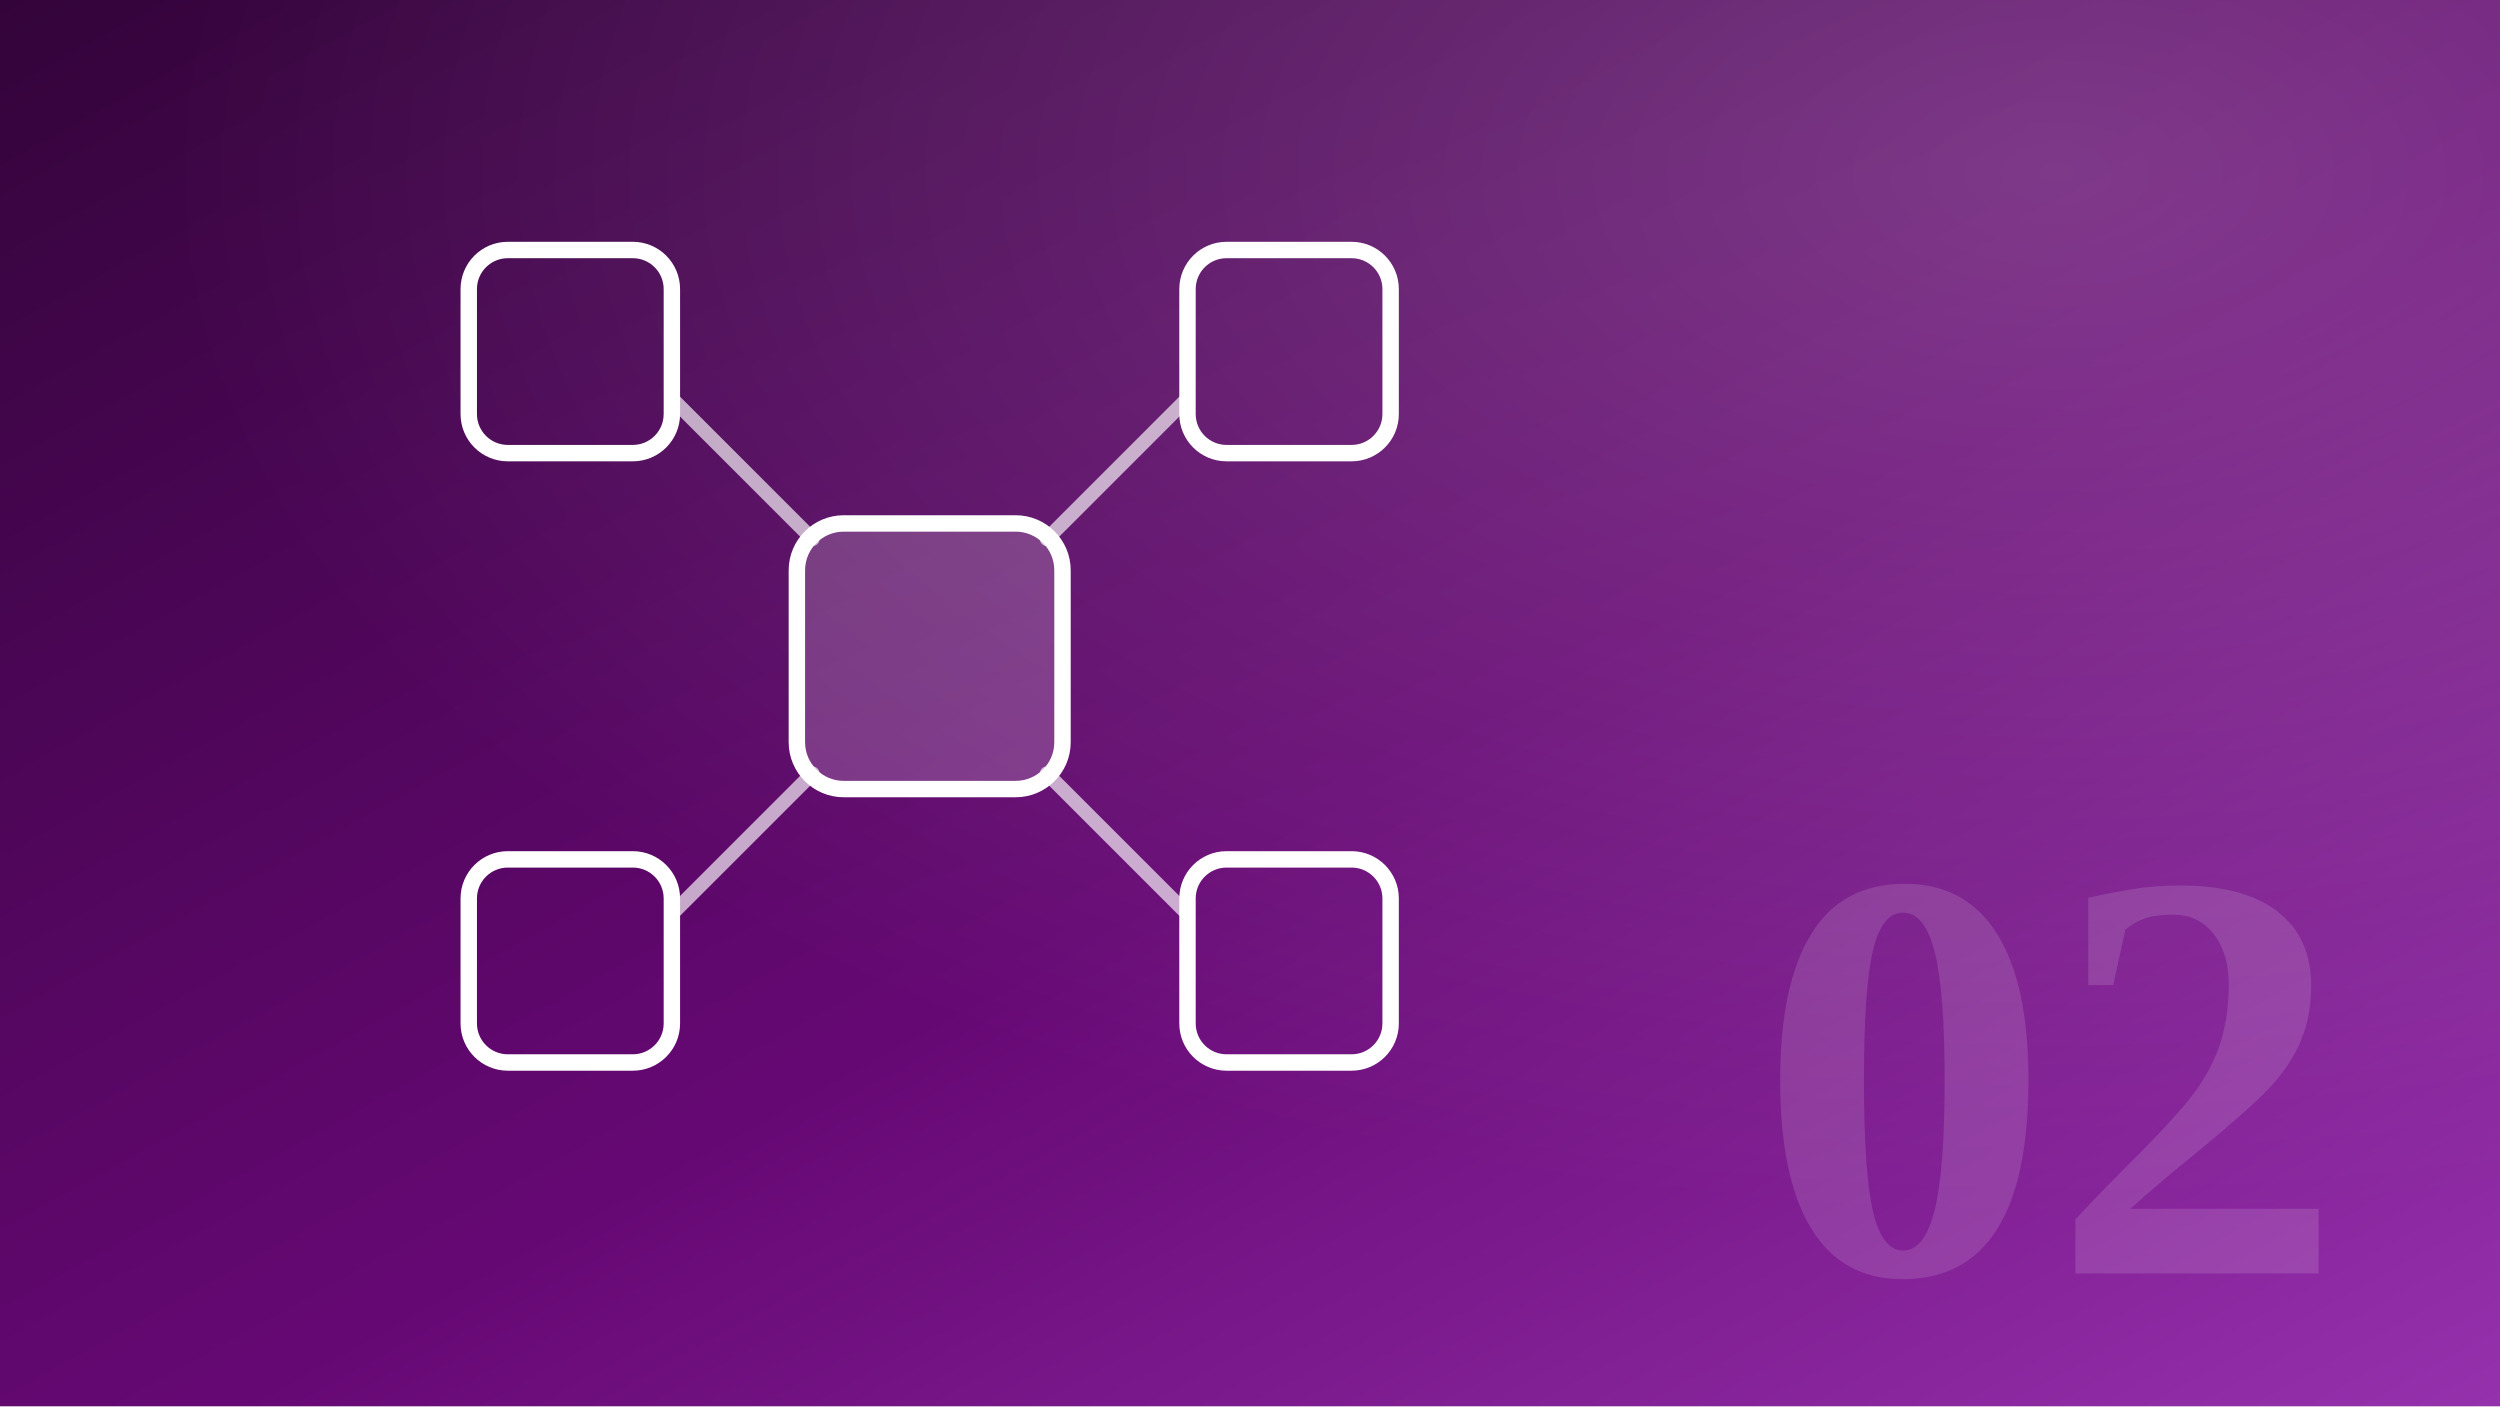
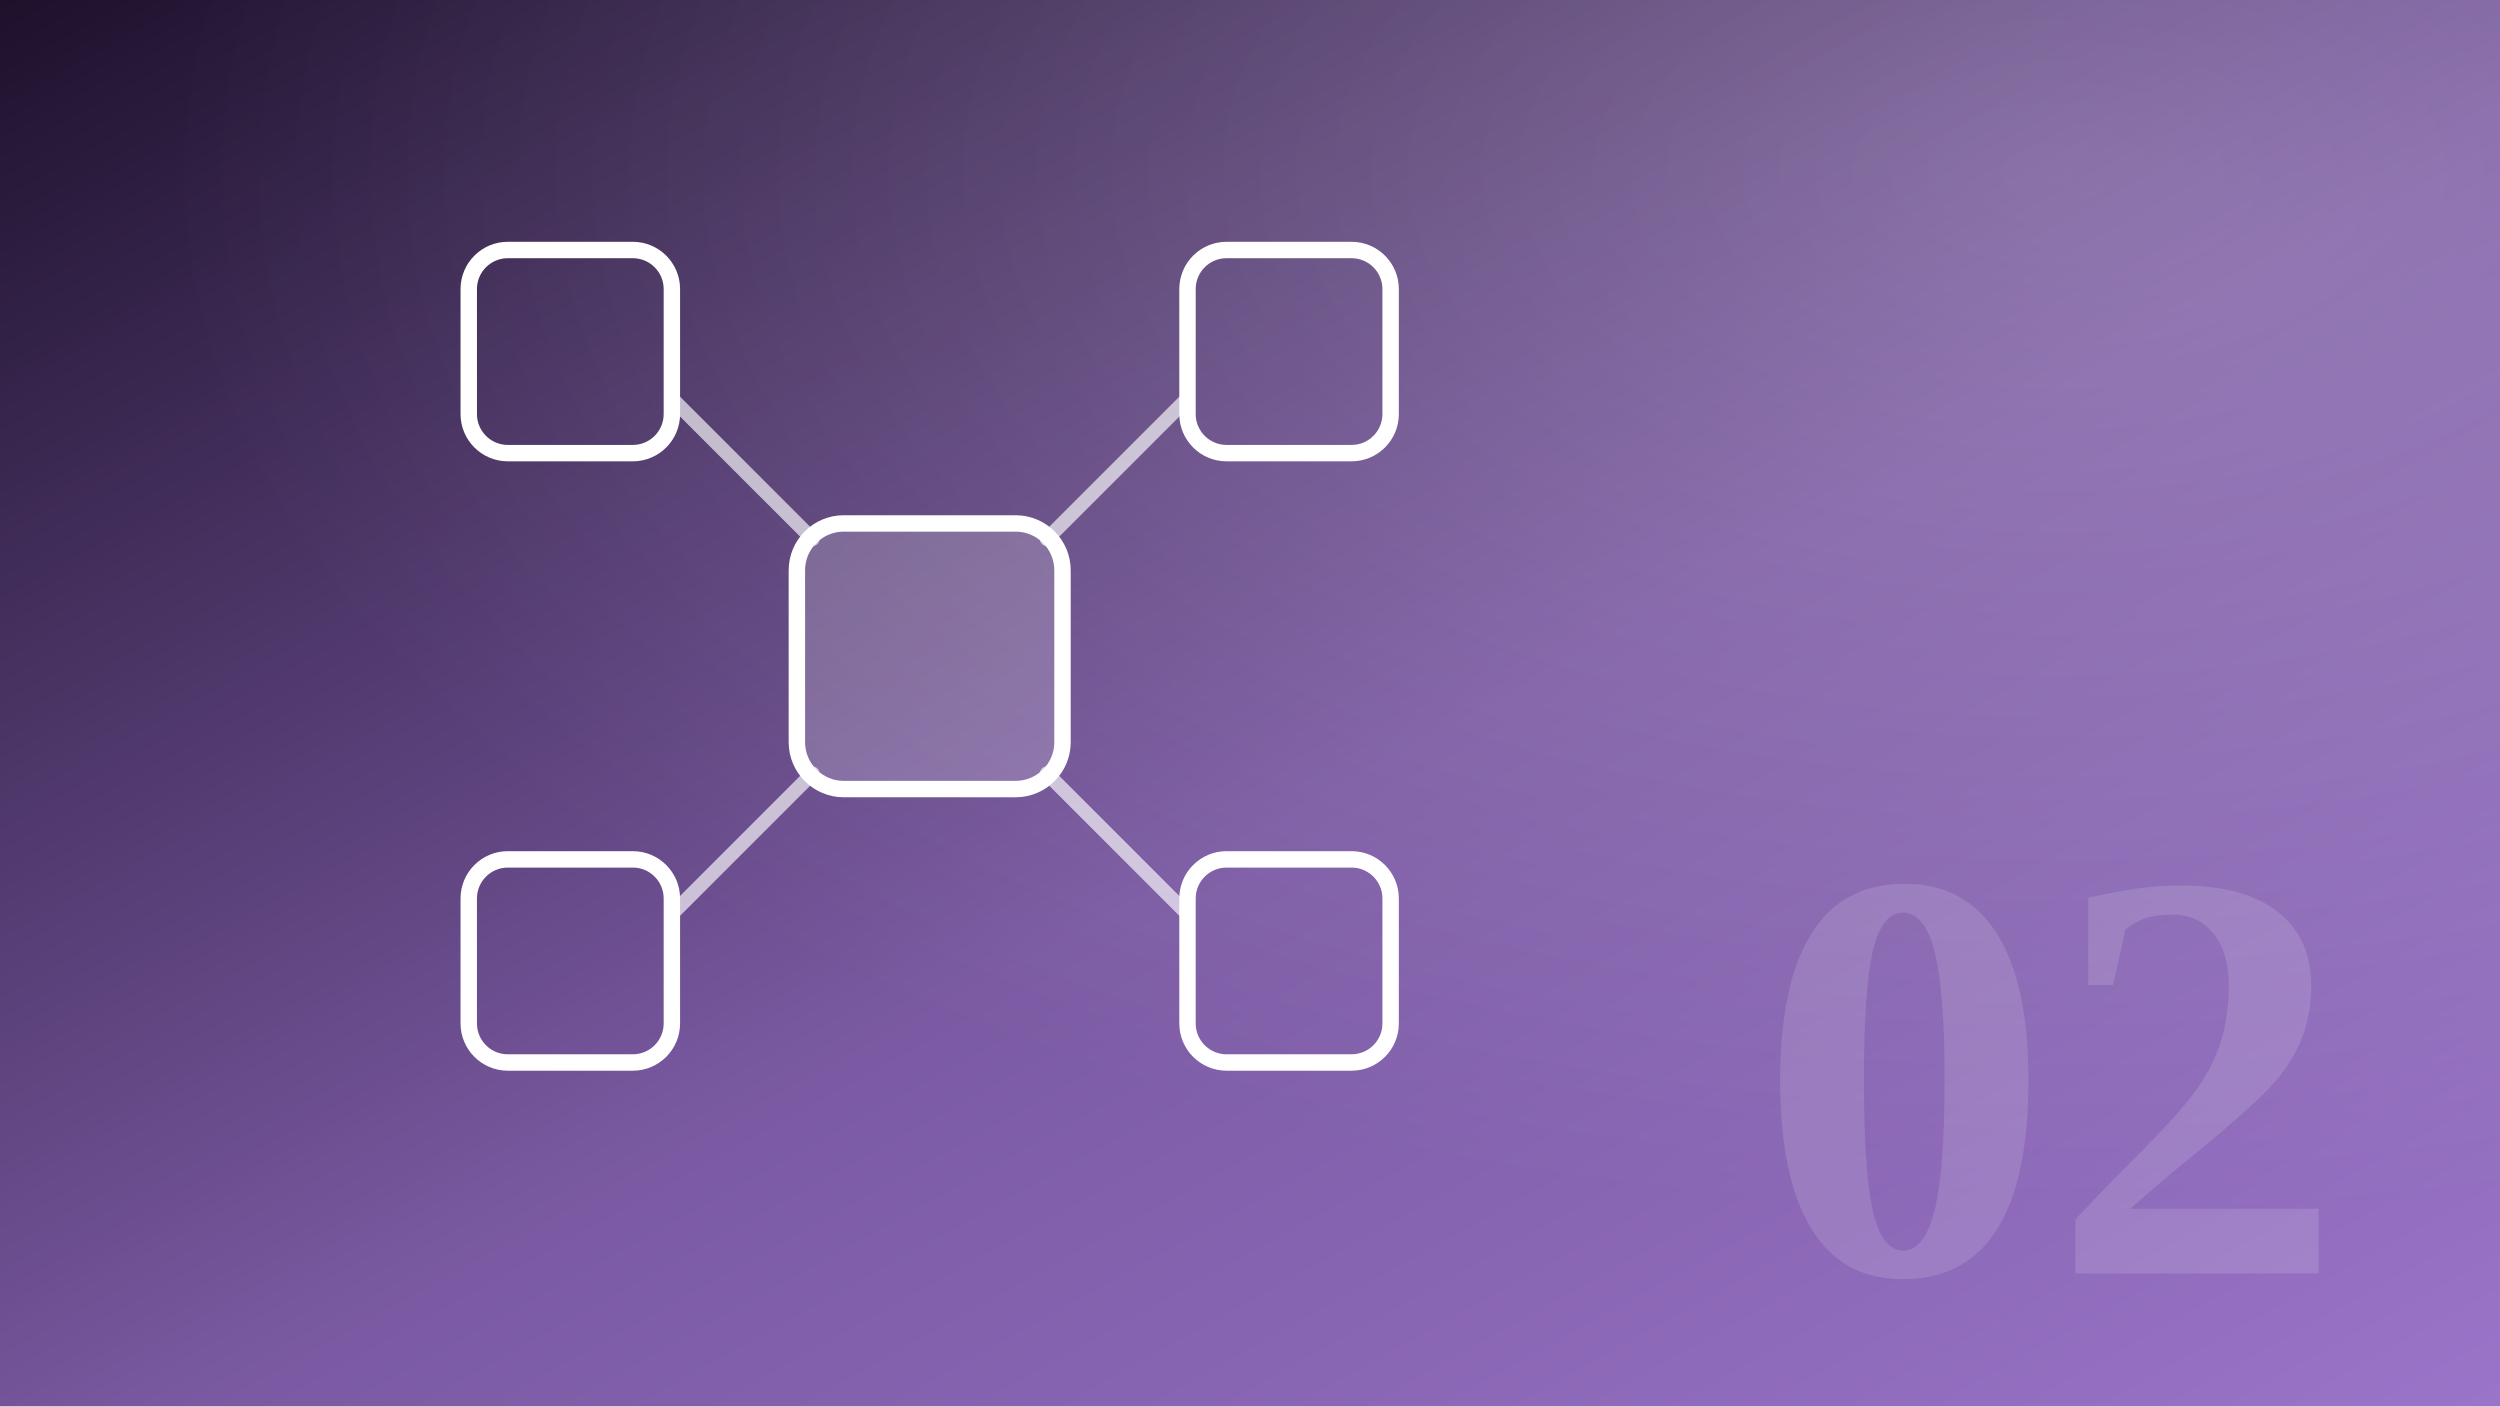
<svg xmlns="http://www.w3.org/2000/svg" viewBox="0 0 640 360" width="640" height="360" role="img" aria-label="微内核与环绕的插件">
  <defs>
    <linearGradient id="bg" x1="0" y1="0" x2="1" y2="1">
-       <stop offset="0%" stop-color="#33043a" />
-       <stop offset="55%" stop-color="#660874" />
-       <stop offset="100%" stop-color="#9631ad" />
+       <stop offset="0%" stop-color="#1d112c" />
+       <stop offset="55%" stop-color="#7b5aa3" />
+       <stop offset="100%" stop-color="#9a74c8" />
    </linearGradient>
    <radialGradient id="glow" cx="0.82" cy="0.12" r="0.75">
      <stop offset="0%" stop-color="#ffffff" stop-opacity="0.20" />
      <stop offset="100%" stop-color="#ffffff" stop-opacity="0" />
    </radialGradient>
  </defs>
  <rect width="640" height="360" fill="url(#bg)" />
  <rect width="640" height="360" fill="url(#glow)" />
  <text x="600" y="326" text-anchor="end" font-family="Georgia, 'Times New Roman', serif" font-size="150" font-weight="700" fill="#ffffff" fill-opacity="0.13">02</text>
  <g transform="translate(238,168)" fill="none" stroke="#ffffff" stroke-width="4.2" stroke-linecap="round" stroke-linejoin="round">
    <rect x="-34" y="-34" width="68" height="68" rx="12" fill="#ffffff" fill-opacity=".18" />
    <rect x="-118" y="-104" width="52" height="52" rx="10" />
    <rect x="66" y="-104" width="52" height="52" rx="10" />
    <rect x="-118" y="52" width="52" height="52" rx="10" />
    <rect x="66" y="52" width="52" height="52" rx="10" />
    <line x1="-66" y1="-66" x2="-30" y2="-30" stroke-opacity=".65" stroke-width="3.6" />
    <line x1="66" y1="-66" x2="30" y2="-30" stroke-opacity=".65" stroke-width="3.6" />
    <line x1="-66" y1="66" x2="-30" y2="30" stroke-opacity=".65" stroke-width="3.6" />
    <line x1="66" y1="66" x2="30" y2="30" stroke-opacity=".65" stroke-width="3.6" />
  </g>
</svg>
